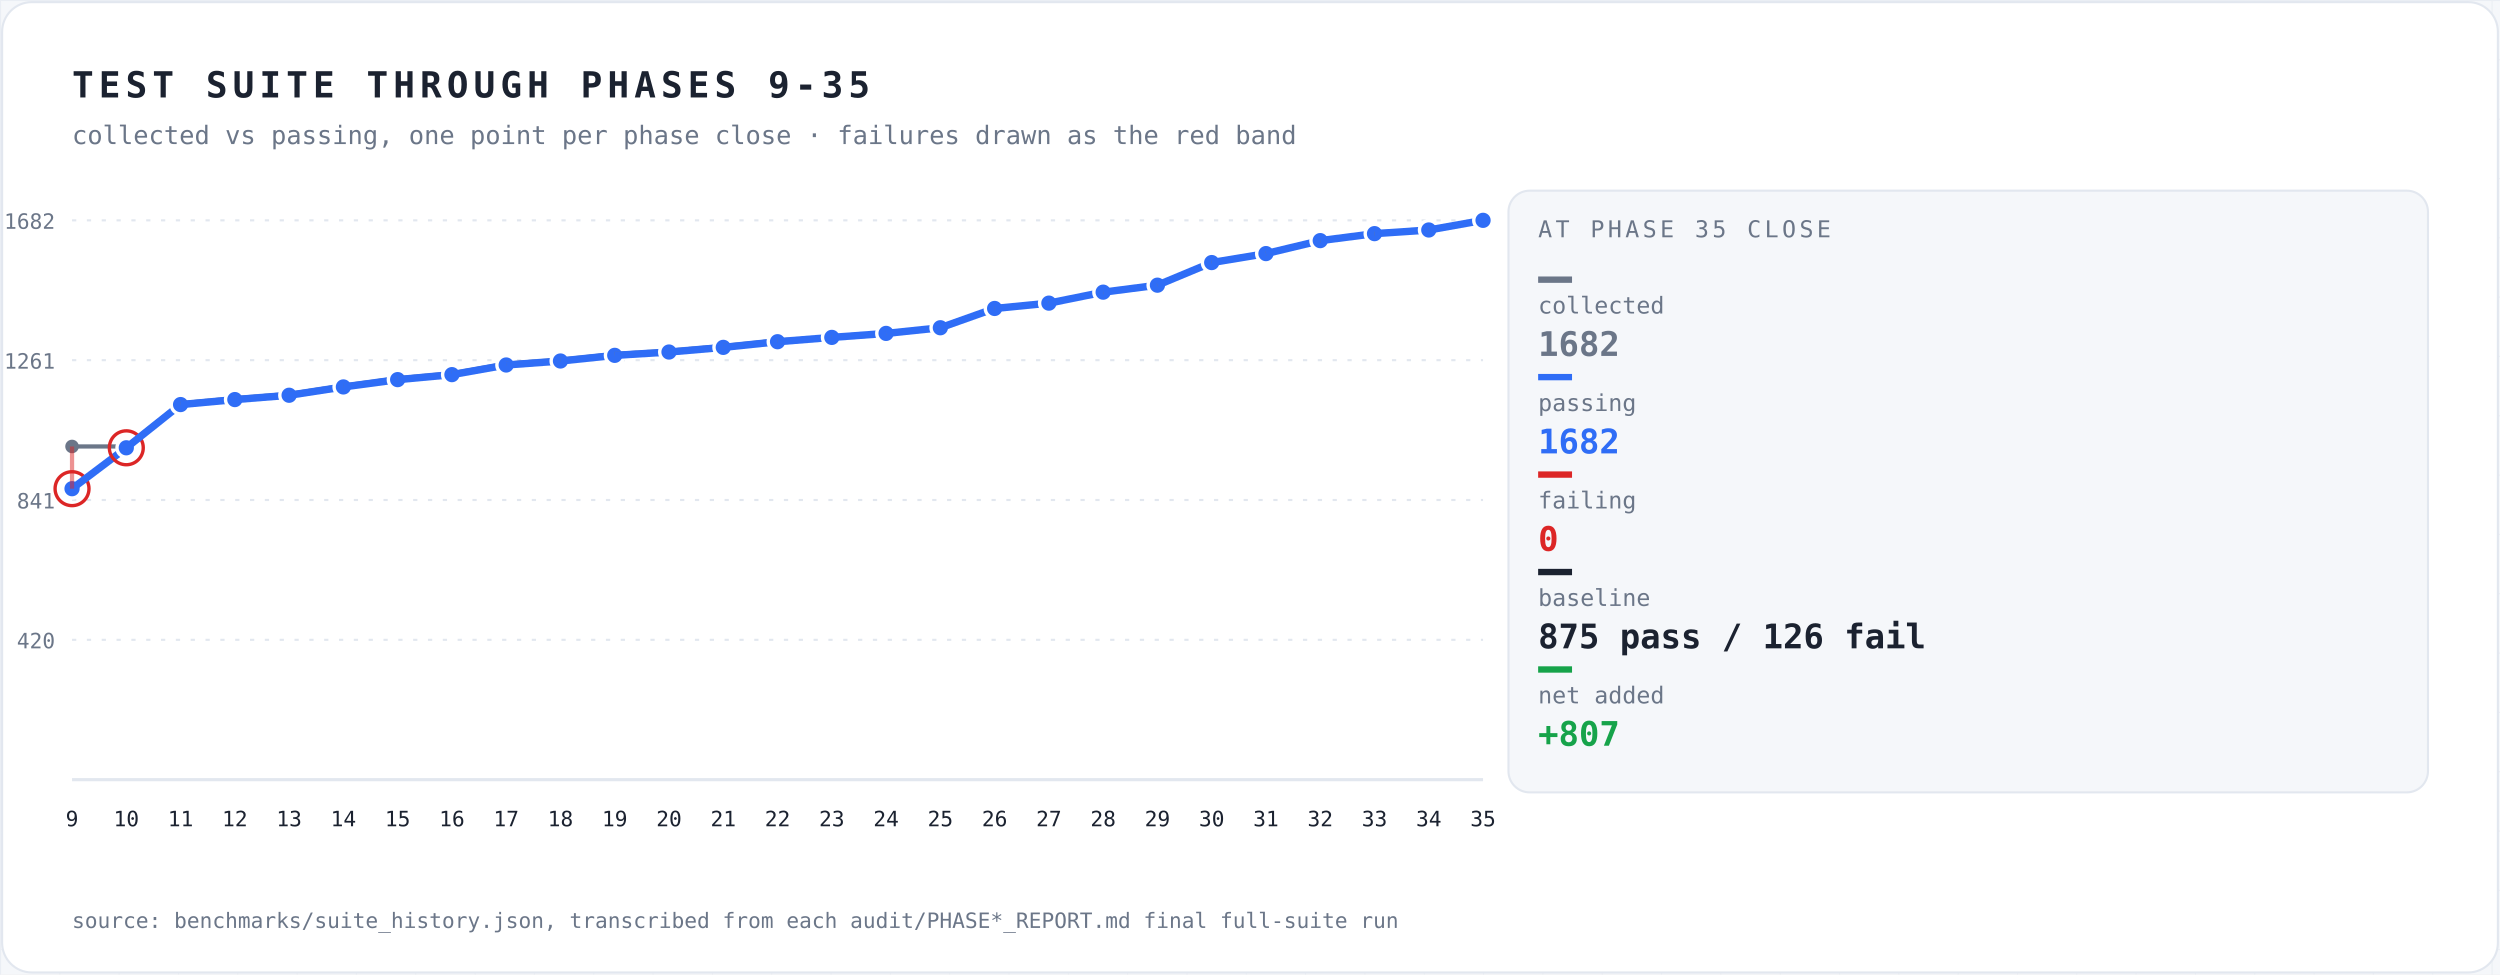
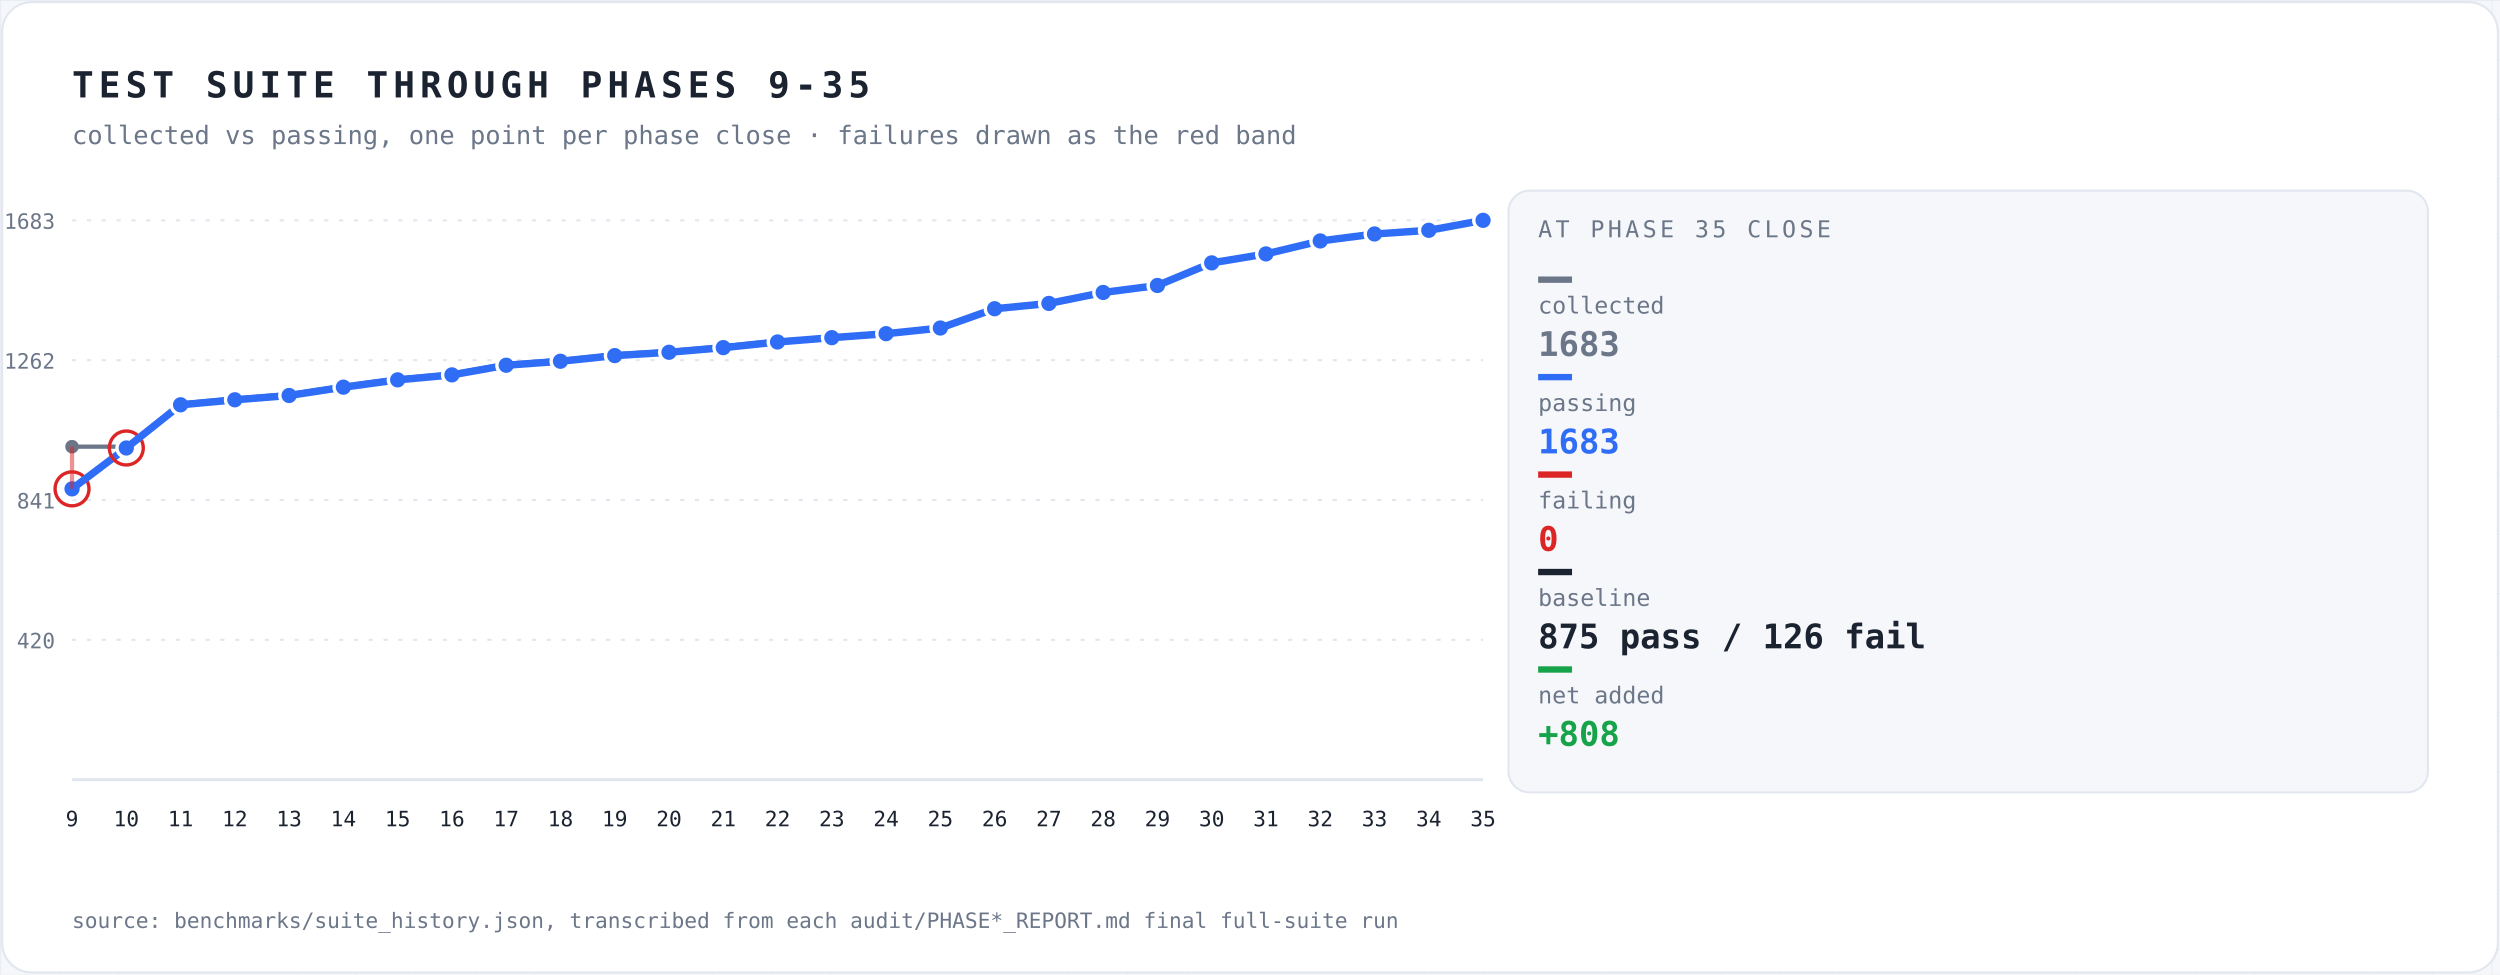
<svg xmlns="http://www.w3.org/2000/svg" width="1180" height="460" viewBox="0 0 1180 460" role="img" aria-label="TEST SUITE THROUGH PHASES 9-35: collected vs passing, one point per phase close · failures drawn as the red band">
  <defs>
    <pattern id="grid" width="28" height="28" patternUnits="userSpaceOnUse">
      <path d="M28 0H0v28" fill="none" stroke="#e2e7ef" stroke-width="1" />
    </pattern>
  </defs>
  <rect width="100%" height="100%" fill="#f5f7fa" />
  <rect width="100%" height="100%" fill="url(#grid)" opacity=".55" />
  <rect x="1" y="1" width="1178" height="458" rx="14" fill="#ffffff" stroke="#e2e7ef" />
  <text x="34" y="46" font-family="ui-monospace, 'SF Mono', Menlo, Consolas, monospace" font-size="17" font-weight="700" letter-spacing="2.4" fill="#1b2230">TEST SUITE THROUGH PHASES 9-35</text>
  <text x="34" y="68" font-family="ui-monospace, 'SF Mono', Menlo, Consolas, monospace" font-size="12" fill="#6b7688">collected vs passing, one point per phase close · failures drawn as the red band</text>
  <line x1="34" y1="368" x2="700" y2="368" stroke="#e2e7ef" stroke-width="1.5" />
  <line x1="34" y1="302.0" x2="700" y2="302.0" stroke="#e2e7ef" stroke-dasharray="2 5" />
  <text x="26" y="306.0" text-anchor="end" font-family="ui-monospace, 'SF Mono', Menlo, Consolas, monospace" font-size="10" fill="#6b7688">420</text>
  <line x1="34" y1="236.0" x2="700" y2="236.0" stroke="#e2e7ef" stroke-dasharray="2 5" />
  <text x="26" y="240.0" text-anchor="end" font-family="ui-monospace, 'SF Mono', Menlo, Consolas, monospace" font-size="10" fill="#6b7688">841</text>
  <line x1="34" y1="170.0" x2="700" y2="170.0" stroke="#e2e7ef" stroke-dasharray="2 5" />
-   <text x="26" y="174.0" text-anchor="end" font-family="ui-monospace, 'SF Mono', Menlo, Consolas, monospace" font-size="10" fill="#6b7688">1261</text>
+   <text x="26" y="174.0" text-anchor="end" font-family="ui-monospace, 'SF Mono', Menlo, Consolas, monospace" font-size="10" fill="#6b7688">1262</text>
  <line x1="34" y1="104.0" x2="700" y2="104.0" stroke="#e2e7ef" stroke-dasharray="2 5" />
-   <text x="26" y="108.0" text-anchor="end" font-family="ui-monospace, 'SF Mono', Menlo, Consolas, monospace" font-size="10" fill="#6b7688">1682</text>
-   <circle cx="34.0" cy="210.73" r="3.2" fill="#6b7688" />
-   <circle cx="34.0" cy="230.663" r="4.4" fill="#2f6df6" stroke="#ffffff" stroke-width="1.6" />
-   <circle cx="34.0" cy="230.663" r="8" fill="none" stroke="#dc2626" stroke-width="1.6" />
+   <text x="26" y="108.0" text-anchor="end" font-family="ui-monospace, 'SF Mono', Menlo, Consolas, monospace" font-size="10" fill="#6b7688">1683</text>
+   <circle cx="34.0" cy="210.824" r="3.2" fill="#6b7688" />
+   <circle cx="34.0" cy="230.745" r="4.4" fill="#2f6df6" stroke="#ffffff" stroke-width="1.6" />
+   <circle cx="34.0" cy="230.745" r="8" fill="none" stroke="#dc2626" stroke-width="1.6" />
  <text x="34.0" y="390" text-anchor="middle" font-family="ui-monospace, 'SF Mono', Menlo, Consolas, monospace" font-size="10" fill="#1b2230">9</text>
-   <line x1="34.0" y1="210.73" x2="59.615" y2="210.73" stroke="#6b7688" stroke-width="2" />
-   <line x1="34.0" y1="230.663" x2="59.615" y2="211.358" stroke="#2f6df6" stroke-width="3.5" />
-   <line x1="34.0" y1="210.73" x2="34.0" y2="230.663" stroke="#dc2626" stroke-width="2" opacity=".5" />
-   <circle cx="59.615" cy="210.73" r="3.2" fill="#6b7688" />
-   <circle cx="59.615" cy="211.358" r="4.4" fill="#2f6df6" stroke="#ffffff" stroke-width="1.6" />
-   <circle cx="59.615" cy="211.358" r="8" fill="none" stroke="#dc2626" stroke-width="1.6" />
+   <line x1="34.0" y1="210.824" x2="59.615" y2="210.824" stroke="#6b7688" stroke-width="2" />
+   <line x1="34.0" y1="230.745" x2="59.615" y2="211.451" stroke="#2f6df6" stroke-width="3.5" />
+   <line x1="34.0" y1="210.824" x2="34.0" y2="230.745" stroke="#dc2626" stroke-width="2" opacity=".5" />
+   <circle cx="59.615" cy="210.824" r="3.2" fill="#6b7688" />
+   <circle cx="59.615" cy="211.451" r="4.4" fill="#2f6df6" stroke="#ffffff" stroke-width="1.6" />
+   <circle cx="59.615" cy="211.451" r="8" fill="none" stroke="#dc2626" stroke-width="1.6" />
  <text x="59.615" y="390" text-anchor="middle" font-family="ui-monospace, 'SF Mono', Menlo, Consolas, monospace" font-size="10" fill="#1b2230">10</text>
-   <line x1="59.615" y1="210.73" x2="85.231" y2="190.326" stroke="#6b7688" stroke-width="2" />
-   <line x1="59.615" y1="211.358" x2="85.231" y2="190.954" stroke="#2f6df6" stroke-width="3.5" />
-   <circle cx="85.231" cy="190.326" r="3.2" fill="#6b7688" />
-   <circle cx="85.231" cy="190.954" r="4.4" fill="#2f6df6" stroke="#ffffff" stroke-width="1.6" />
+   <line x1="59.615" y1="210.824" x2="85.231" y2="190.431" stroke="#6b7688" stroke-width="2" />
+   <line x1="59.615" y1="211.451" x2="85.231" y2="191.059" stroke="#2f6df6" stroke-width="3.5" />
+   <circle cx="85.231" cy="190.431" r="3.2" fill="#6b7688" />
+   <circle cx="85.231" cy="191.059" r="4.4" fill="#2f6df6" stroke="#ffffff" stroke-width="1.6" />
  <text x="85.231" y="390" text-anchor="middle" font-family="ui-monospace, 'SF Mono', Menlo, Consolas, monospace" font-size="10" fill="#1b2230">11</text>
-   <line x1="85.231" y1="190.326" x2="110.846" y2="187.971" stroke="#6b7688" stroke-width="2" />
-   <line x1="85.231" y1="190.954" x2="110.846" y2="188.599" stroke="#2f6df6" stroke-width="3.5" />
-   <circle cx="110.846" cy="187.971" r="3.2" fill="#6b7688" />
-   <circle cx="110.846" cy="188.599" r="4.4" fill="#2f6df6" stroke="#ffffff" stroke-width="1.6" />
+   <line x1="85.231" y1="190.431" x2="110.846" y2="188.078" stroke="#6b7688" stroke-width="2" />
+   <line x1="85.231" y1="191.059" x2="110.846" y2="188.706" stroke="#2f6df6" stroke-width="3.5" />
+   <circle cx="110.846" cy="188.078" r="3.2" fill="#6b7688" />
+   <circle cx="110.846" cy="188.706" r="4.4" fill="#2f6df6" stroke="#ffffff" stroke-width="1.6" />
  <text x="110.846" y="390" text-anchor="middle" font-family="ui-monospace, 'SF Mono', Menlo, Consolas, monospace" font-size="10" fill="#1b2230">12</text>
-   <line x1="110.846" y1="187.971" x2="136.462" y2="185.931" stroke="#6b7688" stroke-width="2" />
-   <line x1="110.846" y1="188.599" x2="136.462" y2="186.559" stroke="#2f6df6" stroke-width="3.5" />
-   <circle cx="136.462" cy="185.931" r="3.2" fill="#6b7688" />
-   <circle cx="136.462" cy="186.559" r="4.4" fill="#2f6df6" stroke="#ffffff" stroke-width="1.6" />
+   <line x1="110.846" y1="188.078" x2="136.462" y2="186.039" stroke="#6b7688" stroke-width="2" />
+   <line x1="110.846" y1="188.706" x2="136.462" y2="186.667" stroke="#2f6df6" stroke-width="3.5" />
+   <circle cx="136.462" cy="186.039" r="3.2" fill="#6b7688" />
+   <circle cx="136.462" cy="186.667" r="4.4" fill="#2f6df6" stroke="#ffffff" stroke-width="1.6" />
  <text x="136.462" y="390" text-anchor="middle" font-family="ui-monospace, 'SF Mono', Menlo, Consolas, monospace" font-size="10" fill="#1b2230">13</text>
-   <line x1="136.462" y1="185.931" x2="162.077" y2="182.007" stroke="#6b7688" stroke-width="2" />
-   <line x1="136.462" y1="186.559" x2="162.077" y2="182.635" stroke="#2f6df6" stroke-width="3.5" />
-   <circle cx="162.077" cy="182.007" r="3.2" fill="#6b7688" />
-   <circle cx="162.077" cy="182.635" r="4.4" fill="#2f6df6" stroke="#ffffff" stroke-width="1.6" />
+   <line x1="136.462" y1="186.039" x2="162.077" y2="182.118" stroke="#6b7688" stroke-width="2" />
+   <line x1="136.462" y1="186.667" x2="162.077" y2="182.745" stroke="#2f6df6" stroke-width="3.5" />
+   <circle cx="162.077" cy="182.118" r="3.2" fill="#6b7688" />
+   <circle cx="162.077" cy="182.745" r="4.4" fill="#2f6df6" stroke="#ffffff" stroke-width="1.6" />
  <text x="162.077" y="390" text-anchor="middle" font-family="ui-monospace, 'SF Mono', Menlo, Consolas, monospace" font-size="10" fill="#1b2230">14</text>
-   <line x1="162.077" y1="182.007" x2="187.692" y2="178.554" stroke="#6b7688" stroke-width="2" />
-   <line x1="162.077" y1="182.635" x2="187.692" y2="179.182" stroke="#2f6df6" stroke-width="3.5" />
-   <circle cx="187.692" cy="178.554" r="3.2" fill="#6b7688" />
-   <circle cx="187.692" cy="179.182" r="4.4" fill="#2f6df6" stroke="#ffffff" stroke-width="1.6" />
+   <line x1="162.077" y1="182.118" x2="187.692" y2="178.667" stroke="#6b7688" stroke-width="2" />
+   <line x1="162.077" y1="182.745" x2="187.692" y2="179.294" stroke="#2f6df6" stroke-width="3.5" />
+   <circle cx="187.692" cy="178.667" r="3.2" fill="#6b7688" />
+   <circle cx="187.692" cy="179.294" r="4.4" fill="#2f6df6" stroke="#ffffff" stroke-width="1.6" />
  <text x="187.692" y="390" text-anchor="middle" font-family="ui-monospace, 'SF Mono', Menlo, Consolas, monospace" font-size="10" fill="#1b2230">15</text>
-   <line x1="187.692" y1="178.554" x2="213.308" y2="176.2" stroke="#6b7688" stroke-width="2" />
-   <line x1="187.692" y1="179.182" x2="213.308" y2="176.828" stroke="#2f6df6" stroke-width="3.5" />
-   <circle cx="213.308" cy="176.2" r="3.2" fill="#6b7688" />
-   <circle cx="213.308" cy="176.828" r="4.4" fill="#2f6df6" stroke="#ffffff" stroke-width="1.6" />
+   <line x1="187.692" y1="178.667" x2="213.308" y2="176.314" stroke="#6b7688" stroke-width="2" />
+   <line x1="187.692" y1="179.294" x2="213.308" y2="176.941" stroke="#2f6df6" stroke-width="3.5" />
+   <circle cx="213.308" cy="176.314" r="3.2" fill="#6b7688" />
+   <circle cx="213.308" cy="176.941" r="4.4" fill="#2f6df6" stroke="#ffffff" stroke-width="1.6" />
  <text x="213.308" y="390" text-anchor="middle" font-family="ui-monospace, 'SF Mono', Menlo, Consolas, monospace" font-size="10" fill="#1b2230">16</text>
-   <line x1="213.308" y1="176.2" x2="238.923" y2="171.648" stroke="#6b7688" stroke-width="2" />
-   <line x1="213.308" y1="176.828" x2="238.923" y2="172.276" stroke="#2f6df6" stroke-width="3.5" />
-   <circle cx="238.923" cy="171.648" r="3.2" fill="#6b7688" />
-   <circle cx="238.923" cy="172.276" r="4.4" fill="#2f6df6" stroke="#ffffff" stroke-width="1.6" />
+   <line x1="213.308" y1="176.314" x2="238.923" y2="171.765" stroke="#6b7688" stroke-width="2" />
+   <line x1="213.308" y1="176.941" x2="238.923" y2="172.392" stroke="#2f6df6" stroke-width="3.5" />
+   <circle cx="238.923" cy="171.765" r="3.2" fill="#6b7688" />
+   <circle cx="238.923" cy="172.392" r="4.4" fill="#2f6df6" stroke="#ffffff" stroke-width="1.6" />
  <text x="238.923" y="390" text-anchor="middle" font-family="ui-monospace, 'SF Mono', Menlo, Consolas, monospace" font-size="10" fill="#1b2230">17</text>
-   <line x1="238.923" y1="171.648" x2="264.538" y2="169.765" stroke="#6b7688" stroke-width="2" />
-   <line x1="238.923" y1="172.276" x2="264.538" y2="170.392" stroke="#2f6df6" stroke-width="3.5" />
-   <circle cx="264.538" cy="169.765" r="3.2" fill="#6b7688" />
-   <circle cx="264.538" cy="170.392" r="4.4" fill="#2f6df6" stroke="#ffffff" stroke-width="1.6" />
+   <line x1="238.923" y1="171.765" x2="264.538" y2="169.882" stroke="#6b7688" stroke-width="2" />
+   <line x1="238.923" y1="172.392" x2="264.538" y2="170.51" stroke="#2f6df6" stroke-width="3.5" />
+   <circle cx="264.538" cy="169.882" r="3.2" fill="#6b7688" />
+   <circle cx="264.538" cy="170.51" r="4.4" fill="#2f6df6" stroke="#ffffff" stroke-width="1.6" />
  <text x="264.538" y="390" text-anchor="middle" font-family="ui-monospace, 'SF Mono', Menlo, Consolas, monospace" font-size="10" fill="#1b2230">18</text>
-   <line x1="264.538" y1="169.765" x2="290.154" y2="167.096" stroke="#6b7688" stroke-width="2" />
-   <line x1="264.538" y1="170.392" x2="290.154" y2="167.724" stroke="#2f6df6" stroke-width="3.5" />
-   <circle cx="290.154" cy="167.096" r="3.2" fill="#6b7688" />
-   <circle cx="290.154" cy="167.724" r="4.4" fill="#2f6df6" stroke="#ffffff" stroke-width="1.6" />
+   <line x1="264.538" y1="169.882" x2="290.154" y2="167.216" stroke="#6b7688" stroke-width="2" />
+   <line x1="264.538" y1="170.51" x2="290.154" y2="167.843" stroke="#2f6df6" stroke-width="3.5" />
+   <circle cx="290.154" cy="167.216" r="3.2" fill="#6b7688" />
+   <circle cx="290.154" cy="167.843" r="4.4" fill="#2f6df6" stroke="#ffffff" stroke-width="1.6" />
  <text x="290.154" y="390" text-anchor="middle" font-family="ui-monospace, 'SF Mono', Menlo, Consolas, monospace" font-size="10" fill="#1b2230">19</text>
-   <line x1="290.154" y1="167.096" x2="315.769" y2="165.527" stroke="#6b7688" stroke-width="2" />
-   <line x1="290.154" y1="167.724" x2="315.769" y2="166.155" stroke="#2f6df6" stroke-width="3.5" />
-   <circle cx="315.769" cy="165.527" r="3.2" fill="#6b7688" />
-   <circle cx="315.769" cy="166.155" r="4.4" fill="#2f6df6" stroke="#ffffff" stroke-width="1.6" />
+   <line x1="290.154" y1="167.216" x2="315.769" y2="165.647" stroke="#6b7688" stroke-width="2" />
+   <line x1="290.154" y1="167.843" x2="315.769" y2="166.275" stroke="#2f6df6" stroke-width="3.5" />
+   <circle cx="315.769" cy="165.647" r="3.2" fill="#6b7688" />
+   <circle cx="315.769" cy="166.275" r="4.4" fill="#2f6df6" stroke="#ffffff" stroke-width="1.6" />
  <text x="315.769" y="390" text-anchor="middle" font-family="ui-monospace, 'SF Mono', Menlo, Consolas, monospace" font-size="10" fill="#1b2230">20</text>
-   <line x1="315.769" y1="165.527" x2="341.385" y2="163.329" stroke="#6b7688" stroke-width="2" />
-   <line x1="315.769" y1="166.155" x2="341.385" y2="163.957" stroke="#2f6df6" stroke-width="3.5" />
-   <circle cx="341.385" cy="163.329" r="3.2" fill="#6b7688" />
-   <circle cx="341.385" cy="163.957" r="4.4" fill="#2f6df6" stroke="#ffffff" stroke-width="1.6" />
+   <line x1="315.769" y1="165.647" x2="341.385" y2="163.451" stroke="#6b7688" stroke-width="2" />
+   <line x1="315.769" y1="166.275" x2="341.385" y2="164.078" stroke="#2f6df6" stroke-width="3.5" />
+   <circle cx="341.385" cy="163.451" r="3.2" fill="#6b7688" />
+   <circle cx="341.385" cy="164.078" r="4.4" fill="#2f6df6" stroke="#ffffff" stroke-width="1.6" />
  <text x="341.385" y="390" text-anchor="middle" font-family="ui-monospace, 'SF Mono', Menlo, Consolas, monospace" font-size="10" fill="#1b2230">21</text>
-   <line x1="341.385" y1="163.329" x2="367.0" y2="160.661" stroke="#6b7688" stroke-width="2" />
-   <line x1="341.385" y1="163.957" x2="367.0" y2="161.289" stroke="#2f6df6" stroke-width="3.5" />
-   <circle cx="367.0" cy="160.661" r="3.2" fill="#6b7688" />
-   <circle cx="367.0" cy="161.289" r="4.4" fill="#2f6df6" stroke="#ffffff" stroke-width="1.6" />
+   <line x1="341.385" y1="163.451" x2="367.0" y2="160.784" stroke="#6b7688" stroke-width="2" />
+   <line x1="341.385" y1="164.078" x2="367.0" y2="161.412" stroke="#2f6df6" stroke-width="3.5" />
+   <circle cx="367.0" cy="160.784" r="3.2" fill="#6b7688" />
+   <circle cx="367.0" cy="161.412" r="4.4" fill="#2f6df6" stroke="#ffffff" stroke-width="1.6" />
  <text x="367.0" y="390" text-anchor="middle" font-family="ui-monospace, 'SF Mono', Menlo, Consolas, monospace" font-size="10" fill="#1b2230">22</text>
-   <line x1="367.0" y1="160.661" x2="392.615" y2="159.092" stroke="#6b7688" stroke-width="2" />
-   <line x1="367.0" y1="161.289" x2="392.615" y2="159.249" stroke="#2f6df6" stroke-width="3.5" />
-   <circle cx="392.615" cy="159.092" r="3.2" fill="#6b7688" />
-   <circle cx="392.615" cy="159.249" r="4.4" fill="#2f6df6" stroke="#ffffff" stroke-width="1.6" />
+   <line x1="367.0" y1="160.784" x2="392.615" y2="159.216" stroke="#6b7688" stroke-width="2" />
+   <line x1="367.0" y1="161.412" x2="392.615" y2="159.373" stroke="#2f6df6" stroke-width="3.5" />
+   <circle cx="392.615" cy="159.216" r="3.2" fill="#6b7688" />
+   <circle cx="392.615" cy="159.373" r="4.4" fill="#2f6df6" stroke="#ffffff" stroke-width="1.6" />
  <text x="392.615" y="390" text-anchor="middle" font-family="ui-monospace, 'SF Mono', Menlo, Consolas, monospace" font-size="10" fill="#1b2230">23</text>
-   <line x1="392.615" y1="159.092" x2="418.231" y2="157.208" stroke="#6b7688" stroke-width="2" />
-   <line x1="392.615" y1="159.249" x2="418.231" y2="157.365" stroke="#2f6df6" stroke-width="3.5" />
-   <circle cx="418.231" cy="157.208" r="3.2" fill="#6b7688" />
-   <circle cx="418.231" cy="157.365" r="4.4" fill="#2f6df6" stroke="#ffffff" stroke-width="1.6" />
+   <line x1="392.615" y1="159.216" x2="418.231" y2="157.333" stroke="#6b7688" stroke-width="2" />
+   <line x1="392.615" y1="159.373" x2="418.231" y2="157.49" stroke="#2f6df6" stroke-width="3.5" />
+   <circle cx="418.231" cy="157.333" r="3.2" fill="#6b7688" />
+   <circle cx="418.231" cy="157.49" r="4.4" fill="#2f6df6" stroke="#ffffff" stroke-width="1.6" />
  <text x="418.231" y="390" text-anchor="middle" font-family="ui-monospace, 'SF Mono', Menlo, Consolas, monospace" font-size="10" fill="#1b2230">24</text>
-   <line x1="418.231" y1="157.208" x2="443.846" y2="154.54" stroke="#6b7688" stroke-width="2" />
-   <line x1="418.231" y1="157.365" x2="443.846" y2="154.697" stroke="#2f6df6" stroke-width="3.5" />
-   <circle cx="443.846" cy="154.54" r="3.2" fill="#6b7688" />
-   <circle cx="443.846" cy="154.697" r="4.4" fill="#2f6df6" stroke="#ffffff" stroke-width="1.6" />
+   <line x1="418.231" y1="157.333" x2="443.846" y2="154.667" stroke="#6b7688" stroke-width="2" />
+   <line x1="418.231" y1="157.49" x2="443.846" y2="154.824" stroke="#2f6df6" stroke-width="3.5" />
+   <circle cx="443.846" cy="154.667" r="3.2" fill="#6b7688" />
+   <circle cx="443.846" cy="154.824" r="4.4" fill="#2f6df6" stroke="#ffffff" stroke-width="1.6" />
  <text x="443.846" y="390" text-anchor="middle" font-family="ui-monospace, 'SF Mono', Menlo, Consolas, monospace" font-size="10" fill="#1b2230">25</text>
-   <line x1="443.846" y1="154.54" x2="469.462" y2="145.593" stroke="#6b7688" stroke-width="2" />
-   <line x1="443.846" y1="154.697" x2="469.462" y2="145.593" stroke="#2f6df6" stroke-width="3.5" />
-   <circle cx="469.462" cy="145.593" r="3.2" fill="#6b7688" />
-   <circle cx="469.462" cy="145.593" r="4.4" fill="#2f6df6" stroke="#ffffff" stroke-width="1.6" />
+   <line x1="443.846" y1="154.667" x2="469.462" y2="145.725" stroke="#6b7688" stroke-width="2" />
+   <line x1="443.846" y1="154.824" x2="469.462" y2="145.725" stroke="#2f6df6" stroke-width="3.5" />
+   <circle cx="469.462" cy="145.725" r="3.2" fill="#6b7688" />
+   <circle cx="469.462" cy="145.725" r="4.4" fill="#2f6df6" stroke="#ffffff" stroke-width="1.6" />
  <text x="469.462" y="390" text-anchor="middle" font-family="ui-monospace, 'SF Mono', Menlo, Consolas, monospace" font-size="10" fill="#1b2230">26</text>
-   <line x1="469.462" y1="145.593" x2="495.077" y2="143.082" stroke="#6b7688" stroke-width="2" />
-   <line x1="469.462" y1="145.593" x2="495.077" y2="143.082" stroke="#2f6df6" stroke-width="3.5" />
-   <circle cx="495.077" cy="143.082" r="3.2" fill="#6b7688" />
-   <circle cx="495.077" cy="143.082" r="4.4" fill="#2f6df6" stroke="#ffffff" stroke-width="1.6" />
+   <line x1="469.462" y1="145.725" x2="495.077" y2="143.216" stroke="#6b7688" stroke-width="2" />
+   <line x1="469.462" y1="145.725" x2="495.077" y2="143.216" stroke="#2f6df6" stroke-width="3.5" />
+   <circle cx="495.077" cy="143.216" r="3.2" fill="#6b7688" />
+   <circle cx="495.077" cy="143.216" r="4.4" fill="#2f6df6" stroke="#ffffff" stroke-width="1.6" />
  <text x="495.077" y="390" text-anchor="middle" font-family="ui-monospace, 'SF Mono', Menlo, Consolas, monospace" font-size="10" fill="#1b2230">27</text>
-   <line x1="495.077" y1="143.082" x2="520.692" y2="137.902" stroke="#6b7688" stroke-width="2" />
-   <line x1="495.077" y1="143.082" x2="520.692" y2="137.902" stroke="#2f6df6" stroke-width="3.5" />
-   <circle cx="520.692" cy="137.902" r="3.2" fill="#6b7688" />
-   <circle cx="520.692" cy="137.902" r="4.4" fill="#2f6df6" stroke="#ffffff" stroke-width="1.6" />
+   <line x1="495.077" y1="143.216" x2="520.692" y2="138.039" stroke="#6b7688" stroke-width="2" />
+   <line x1="495.077" y1="143.216" x2="520.692" y2="138.039" stroke="#2f6df6" stroke-width="3.5" />
+   <circle cx="520.692" cy="138.039" r="3.2" fill="#6b7688" />
+   <circle cx="520.692" cy="138.039" r="4.4" fill="#2f6df6" stroke="#ffffff" stroke-width="1.6" />
  <text x="520.692" y="390" text-anchor="middle" font-family="ui-monospace, 'SF Mono', Menlo, Consolas, monospace" font-size="10" fill="#1b2230">28</text>
-   <line x1="520.692" y1="137.902" x2="546.308" y2="134.606" stroke="#6b7688" stroke-width="2" />
-   <line x1="520.692" y1="137.902" x2="546.308" y2="134.606" stroke="#2f6df6" stroke-width="3.5" />
-   <circle cx="546.308" cy="134.606" r="3.2" fill="#6b7688" />
-   <circle cx="546.308" cy="134.606" r="4.4" fill="#2f6df6" stroke="#ffffff" stroke-width="1.6" />
+   <line x1="520.692" y1="138.039" x2="546.308" y2="134.745" stroke="#6b7688" stroke-width="2" />
+   <line x1="520.692" y1="138.039" x2="546.308" y2="134.745" stroke="#2f6df6" stroke-width="3.5" />
+   <circle cx="546.308" cy="134.745" r="3.2" fill="#6b7688" />
+   <circle cx="546.308" cy="134.745" r="4.4" fill="#2f6df6" stroke="#ffffff" stroke-width="1.6" />
  <text x="546.308" y="390" text-anchor="middle" font-family="ui-monospace, 'SF Mono', Menlo, Consolas, monospace" font-size="10" fill="#1b2230">29</text>
-   <line x1="546.308" y1="134.606" x2="571.923" y2="123.933" stroke="#6b7688" stroke-width="2" />
-   <line x1="546.308" y1="134.606" x2="571.923" y2="123.933" stroke="#2f6df6" stroke-width="3.5" />
-   <circle cx="571.923" cy="123.933" r="3.2" fill="#6b7688" />
-   <circle cx="571.923" cy="123.933" r="4.4" fill="#2f6df6" stroke="#ffffff" stroke-width="1.6" />
+   <line x1="546.308" y1="134.745" x2="571.923" y2="124.078" stroke="#6b7688" stroke-width="2" />
+   <line x1="546.308" y1="134.745" x2="571.923" y2="124.078" stroke="#2f6df6" stroke-width="3.5" />
+   <circle cx="571.923" cy="124.078" r="3.2" fill="#6b7688" />
+   <circle cx="571.923" cy="124.078" r="4.4" fill="#2f6df6" stroke="#ffffff" stroke-width="1.6" />
  <text x="571.923" y="390" text-anchor="middle" font-family="ui-monospace, 'SF Mono', Menlo, Consolas, monospace" font-size="10" fill="#1b2230">30</text>
-   <line x1="571.923" y1="123.933" x2="597.538" y2="119.696" stroke="#6b7688" stroke-width="2" />
-   <line x1="571.923" y1="123.933" x2="597.538" y2="119.696" stroke="#2f6df6" stroke-width="3.5" />
-   <circle cx="597.538" cy="119.696" r="3.2" fill="#6b7688" />
-   <circle cx="597.538" cy="119.696" r="4.4" fill="#2f6df6" stroke="#ffffff" stroke-width="1.6" />
+   <line x1="571.923" y1="124.078" x2="597.538" y2="119.843" stroke="#6b7688" stroke-width="2" />
+   <line x1="571.923" y1="124.078" x2="597.538" y2="119.843" stroke="#2f6df6" stroke-width="3.5" />
+   <circle cx="597.538" cy="119.843" r="3.2" fill="#6b7688" />
+   <circle cx="597.538" cy="119.843" r="4.4" fill="#2f6df6" stroke="#ffffff" stroke-width="1.6" />
  <text x="597.538" y="390" text-anchor="middle" font-family="ui-monospace, 'SF Mono', Menlo, Consolas, monospace" font-size="10" fill="#1b2230">31</text>
-   <line x1="597.538" y1="119.696" x2="623.154" y2="113.574" stroke="#6b7688" stroke-width="2" />
-   <line x1="597.538" y1="119.696" x2="623.154" y2="113.574" stroke="#2f6df6" stroke-width="3.5" />
-   <circle cx="623.154" cy="113.574" r="3.2" fill="#6b7688" />
-   <circle cx="623.154" cy="113.574" r="4.4" fill="#2f6df6" stroke="#ffffff" stroke-width="1.6" />
+   <line x1="597.538" y1="119.843" x2="623.154" y2="113.725" stroke="#6b7688" stroke-width="2" />
+   <line x1="597.538" y1="119.843" x2="623.154" y2="113.725" stroke="#2f6df6" stroke-width="3.5" />
+   <circle cx="623.154" cy="113.725" r="3.2" fill="#6b7688" />
+   <circle cx="623.154" cy="113.725" r="4.4" fill="#2f6df6" stroke="#ffffff" stroke-width="1.6" />
  <text x="623.154" y="390" text-anchor="middle" font-family="ui-monospace, 'SF Mono', Menlo, Consolas, monospace" font-size="10" fill="#1b2230">32</text>
-   <line x1="623.154" y1="113.574" x2="648.769" y2="110.278" stroke="#6b7688" stroke-width="2" />
-   <line x1="623.154" y1="113.574" x2="648.769" y2="110.278" stroke="#2f6df6" stroke-width="3.5" />
-   <circle cx="648.769" cy="110.278" r="3.2" fill="#6b7688" />
-   <circle cx="648.769" cy="110.278" r="4.4" fill="#2f6df6" stroke="#ffffff" stroke-width="1.6" />
+   <line x1="623.154" y1="113.725" x2="648.769" y2="110.431" stroke="#6b7688" stroke-width="2" />
+   <line x1="623.154" y1="113.725" x2="648.769" y2="110.431" stroke="#2f6df6" stroke-width="3.5" />
+   <circle cx="648.769" cy="110.431" r="3.2" fill="#6b7688" />
+   <circle cx="648.769" cy="110.431" r="4.4" fill="#2f6df6" stroke="#ffffff" stroke-width="1.6" />
  <text x="648.769" y="390" text-anchor="middle" font-family="ui-monospace, 'SF Mono', Menlo, Consolas, monospace" font-size="10" fill="#1b2230">33</text>
-   <line x1="648.769" y1="110.278" x2="674.385" y2="108.552" stroke="#6b7688" stroke-width="2" />
-   <line x1="648.769" y1="110.278" x2="674.385" y2="108.552" stroke="#2f6df6" stroke-width="3.5" />
-   <circle cx="674.385" cy="108.552" r="3.2" fill="#6b7688" />
-   <circle cx="674.385" cy="108.552" r="4.4" fill="#2f6df6" stroke="#ffffff" stroke-width="1.6" />
+   <line x1="648.769" y1="110.431" x2="674.385" y2="108.706" stroke="#6b7688" stroke-width="2" />
+   <line x1="648.769" y1="110.431" x2="674.385" y2="108.706" stroke="#2f6df6" stroke-width="3.5" />
+   <circle cx="674.385" cy="108.706" r="3.2" fill="#6b7688" />
+   <circle cx="674.385" cy="108.706" r="4.4" fill="#2f6df6" stroke="#ffffff" stroke-width="1.6" />
  <text x="674.385" y="390" text-anchor="middle" font-family="ui-monospace, 'SF Mono', Menlo, Consolas, monospace" font-size="10" fill="#1b2230">34</text>
-   <line x1="674.385" y1="108.552" x2="700.0" y2="104.0" stroke="#6b7688" stroke-width="2" />
-   <line x1="674.385" y1="108.552" x2="700.0" y2="104.0" stroke="#2f6df6" stroke-width="3.5" />
+   <line x1="674.385" y1="108.706" x2="700.0" y2="104.0" stroke="#6b7688" stroke-width="2" />
+   <line x1="674.385" y1="108.706" x2="700.0" y2="104.0" stroke="#2f6df6" stroke-width="3.5" />
  <circle cx="700.0" cy="104.0" r="3.2" fill="#6b7688" />
  <circle cx="700.0" cy="104.0" r="4.4" fill="#2f6df6" stroke="#ffffff" stroke-width="1.6" />
  <text x="700.0" y="390" text-anchor="middle" font-family="ui-monospace, 'SF Mono', Menlo, Consolas, monospace" font-size="10" fill="#1b2230">35</text>
  <rect x="712" y="90" width="434" height="284" rx="10" fill="#f5f7fa" stroke="#e2e7ef" />
  <text x="726" y="112" font-family="ui-monospace, 'SF Mono', Menlo, Consolas, monospace" font-size="11" letter-spacing="1.6" fill="#6b7688">AT PHASE 35 CLOSE</text>
  <line x1="726" y1="132" x2="742" y2="132" stroke="#6b7688" stroke-width="3" />
  <text x="726" y="148" font-family="ui-monospace, 'SF Mono', Menlo, Consolas, monospace" font-size="11" fill="#6b7688">collected</text>
-   <text x="726" y="168" font-family="ui-monospace, 'SF Mono', Menlo, Consolas, monospace" font-size="16" font-weight="700" fill="#6b7688">1682</text>
+   <text x="726" y="168" font-family="ui-monospace, 'SF Mono', Menlo, Consolas, monospace" font-size="16" font-weight="700" fill="#6b7688">1683</text>
  <line x1="726" y1="178" x2="742" y2="178" stroke="#2f6df6" stroke-width="3" />
  <text x="726" y="194" font-family="ui-monospace, 'SF Mono', Menlo, Consolas, monospace" font-size="11" fill="#6b7688">passing</text>
-   <text x="726" y="214" font-family="ui-monospace, 'SF Mono', Menlo, Consolas, monospace" font-size="16" font-weight="700" fill="#2f6df6">1682</text>
+   <text x="726" y="214" font-family="ui-monospace, 'SF Mono', Menlo, Consolas, monospace" font-size="16" font-weight="700" fill="#2f6df6">1683</text>
  <line x1="726" y1="224" x2="742" y2="224" stroke="#dc2626" stroke-width="3" />
  <text x="726" y="240" font-family="ui-monospace, 'SF Mono', Menlo, Consolas, monospace" font-size="11" fill="#6b7688">failing</text>
  <text x="726" y="260" font-family="ui-monospace, 'SF Mono', Menlo, Consolas, monospace" font-size="16" font-weight="700" fill="#dc2626">0</text>
  <line x1="726" y1="270" x2="742" y2="270" stroke="#1b2230" stroke-width="3" />
  <text x="726" y="286" font-family="ui-monospace, 'SF Mono', Menlo, Consolas, monospace" font-size="11" fill="#6b7688">baseline</text>
  <text x="726" y="306" font-family="ui-monospace, 'SF Mono', Menlo, Consolas, monospace" font-size="16" font-weight="700" fill="#1b2230">875 pass / 126 fail</text>
  <line x1="726" y1="316" x2="742" y2="316" stroke="#16a34a" stroke-width="3" />
  <text x="726" y="332" font-family="ui-monospace, 'SF Mono', Menlo, Consolas, monospace" font-size="11" fill="#6b7688">net added</text>
-   <text x="726" y="352" font-family="ui-monospace, 'SF Mono', Menlo, Consolas, monospace" font-size="16" font-weight="700" fill="#16a34a">+807</text>
+   <text x="726" y="352" font-family="ui-monospace, 'SF Mono', Menlo, Consolas, monospace" font-size="16" font-weight="700" fill="#16a34a">+808</text>
  <text x="34" y="438" font-family="ui-monospace, 'SF Mono', Menlo, Consolas, monospace" font-size="10" fill="#6b7688">source: benchmarks/suite_history.json, transcribed from each audit/PHASE*_REPORT.md final full-suite run</text>
</svg>
